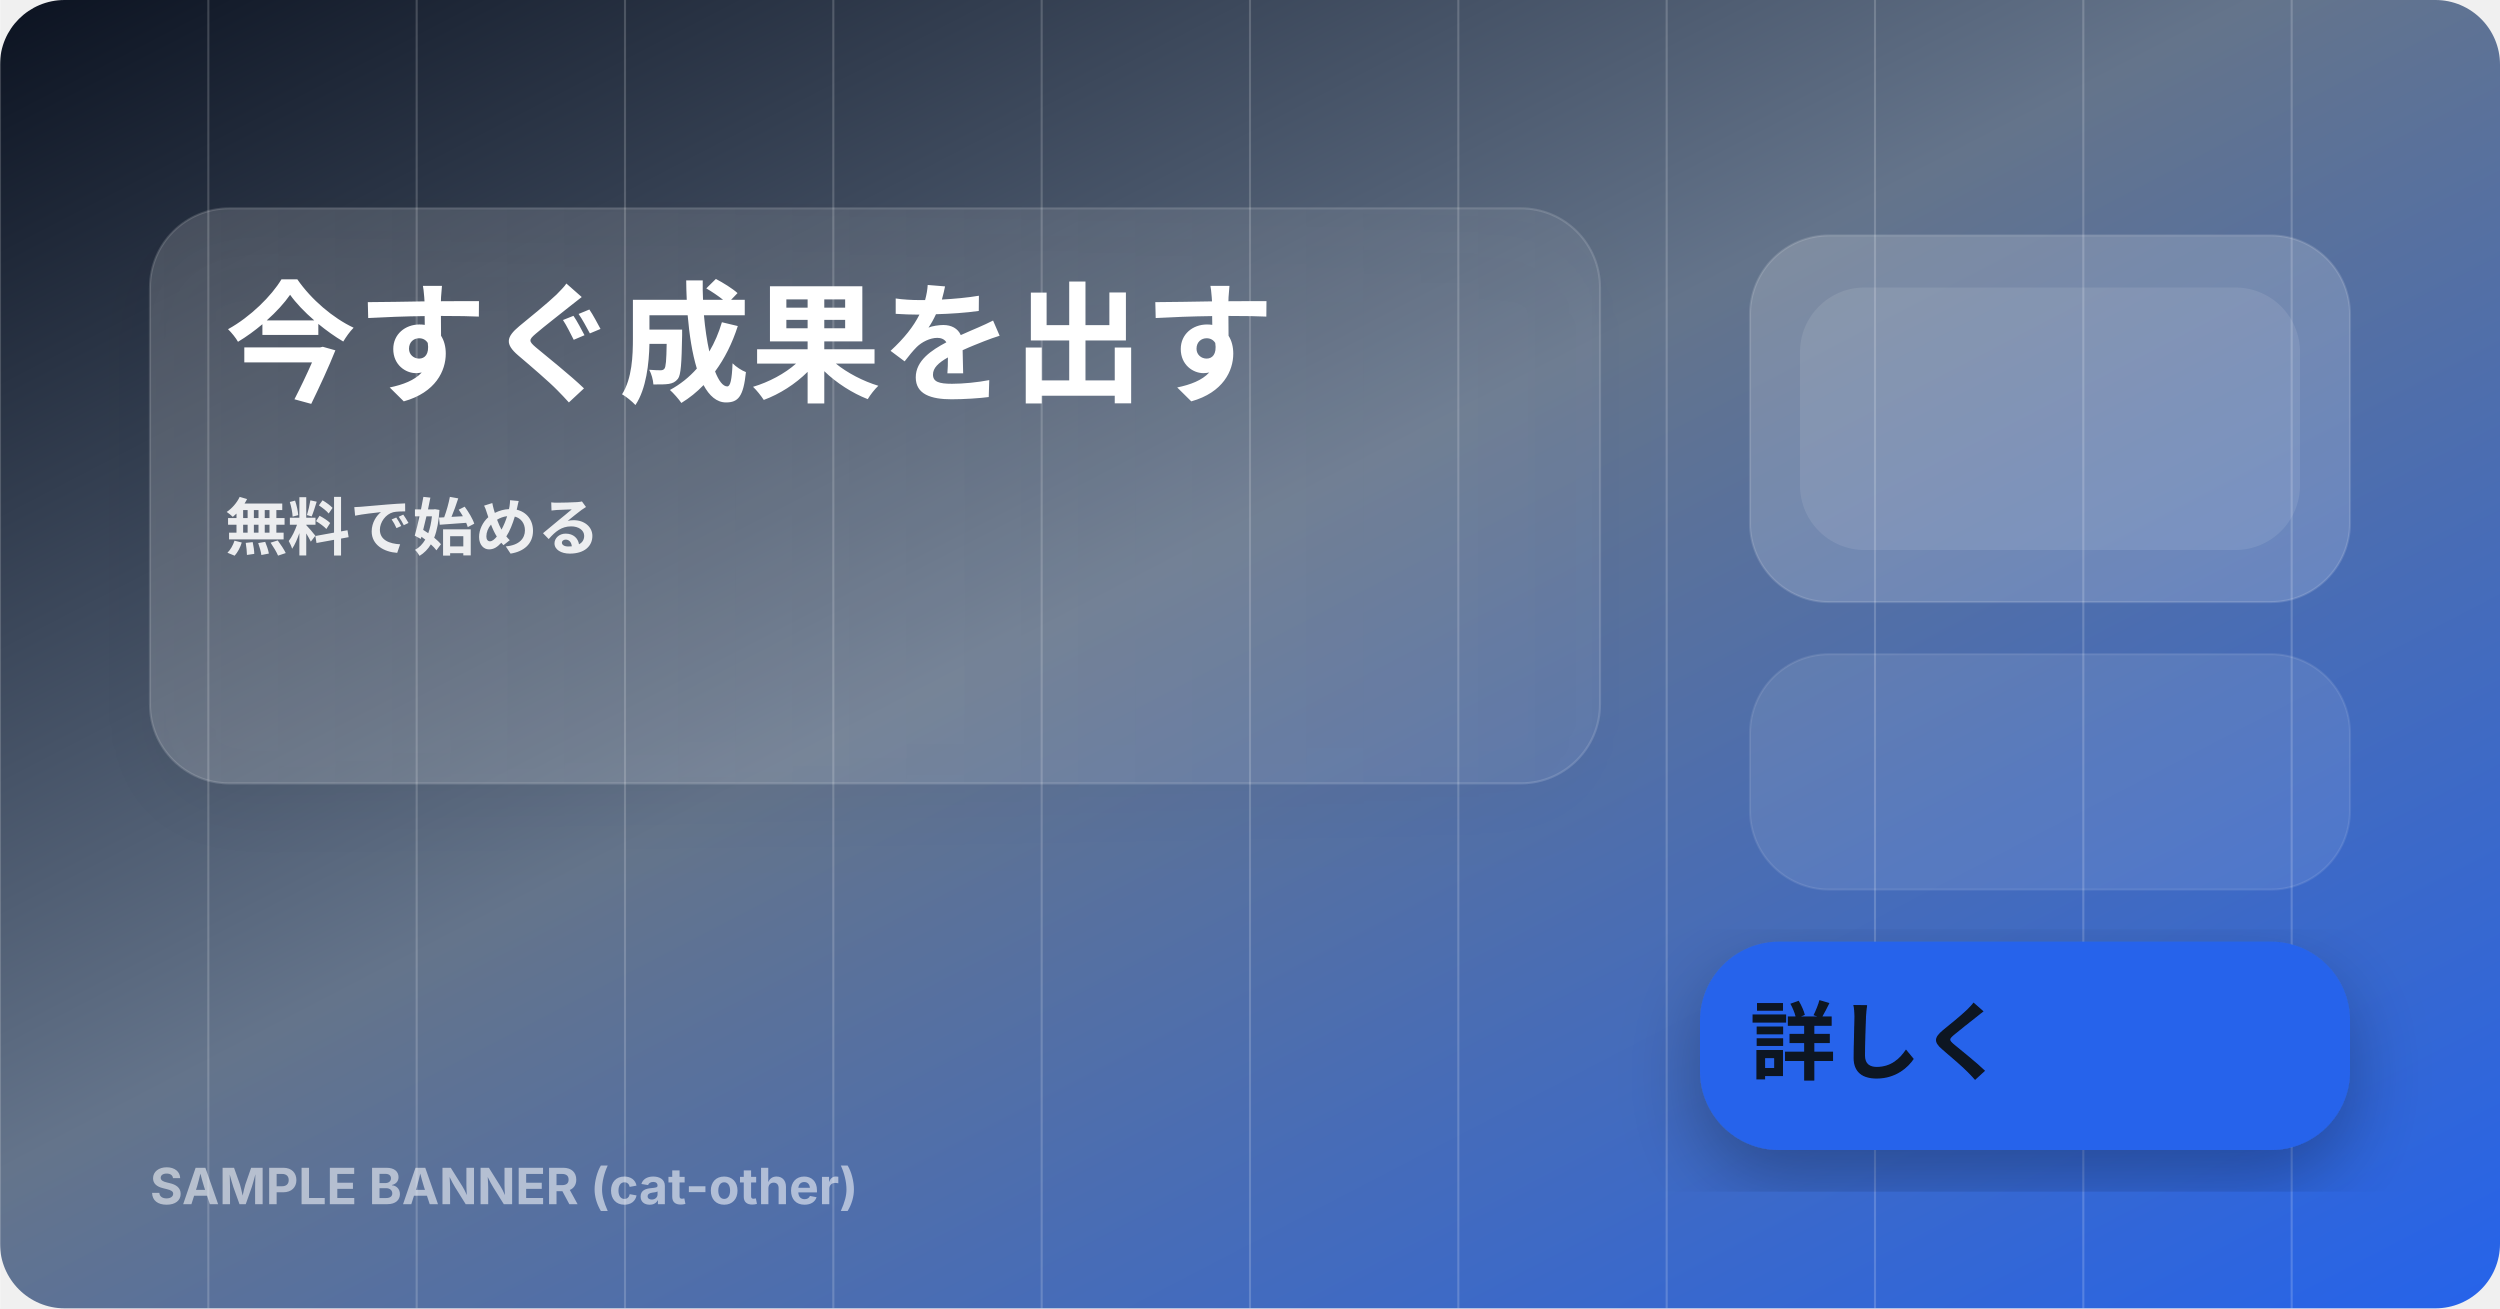
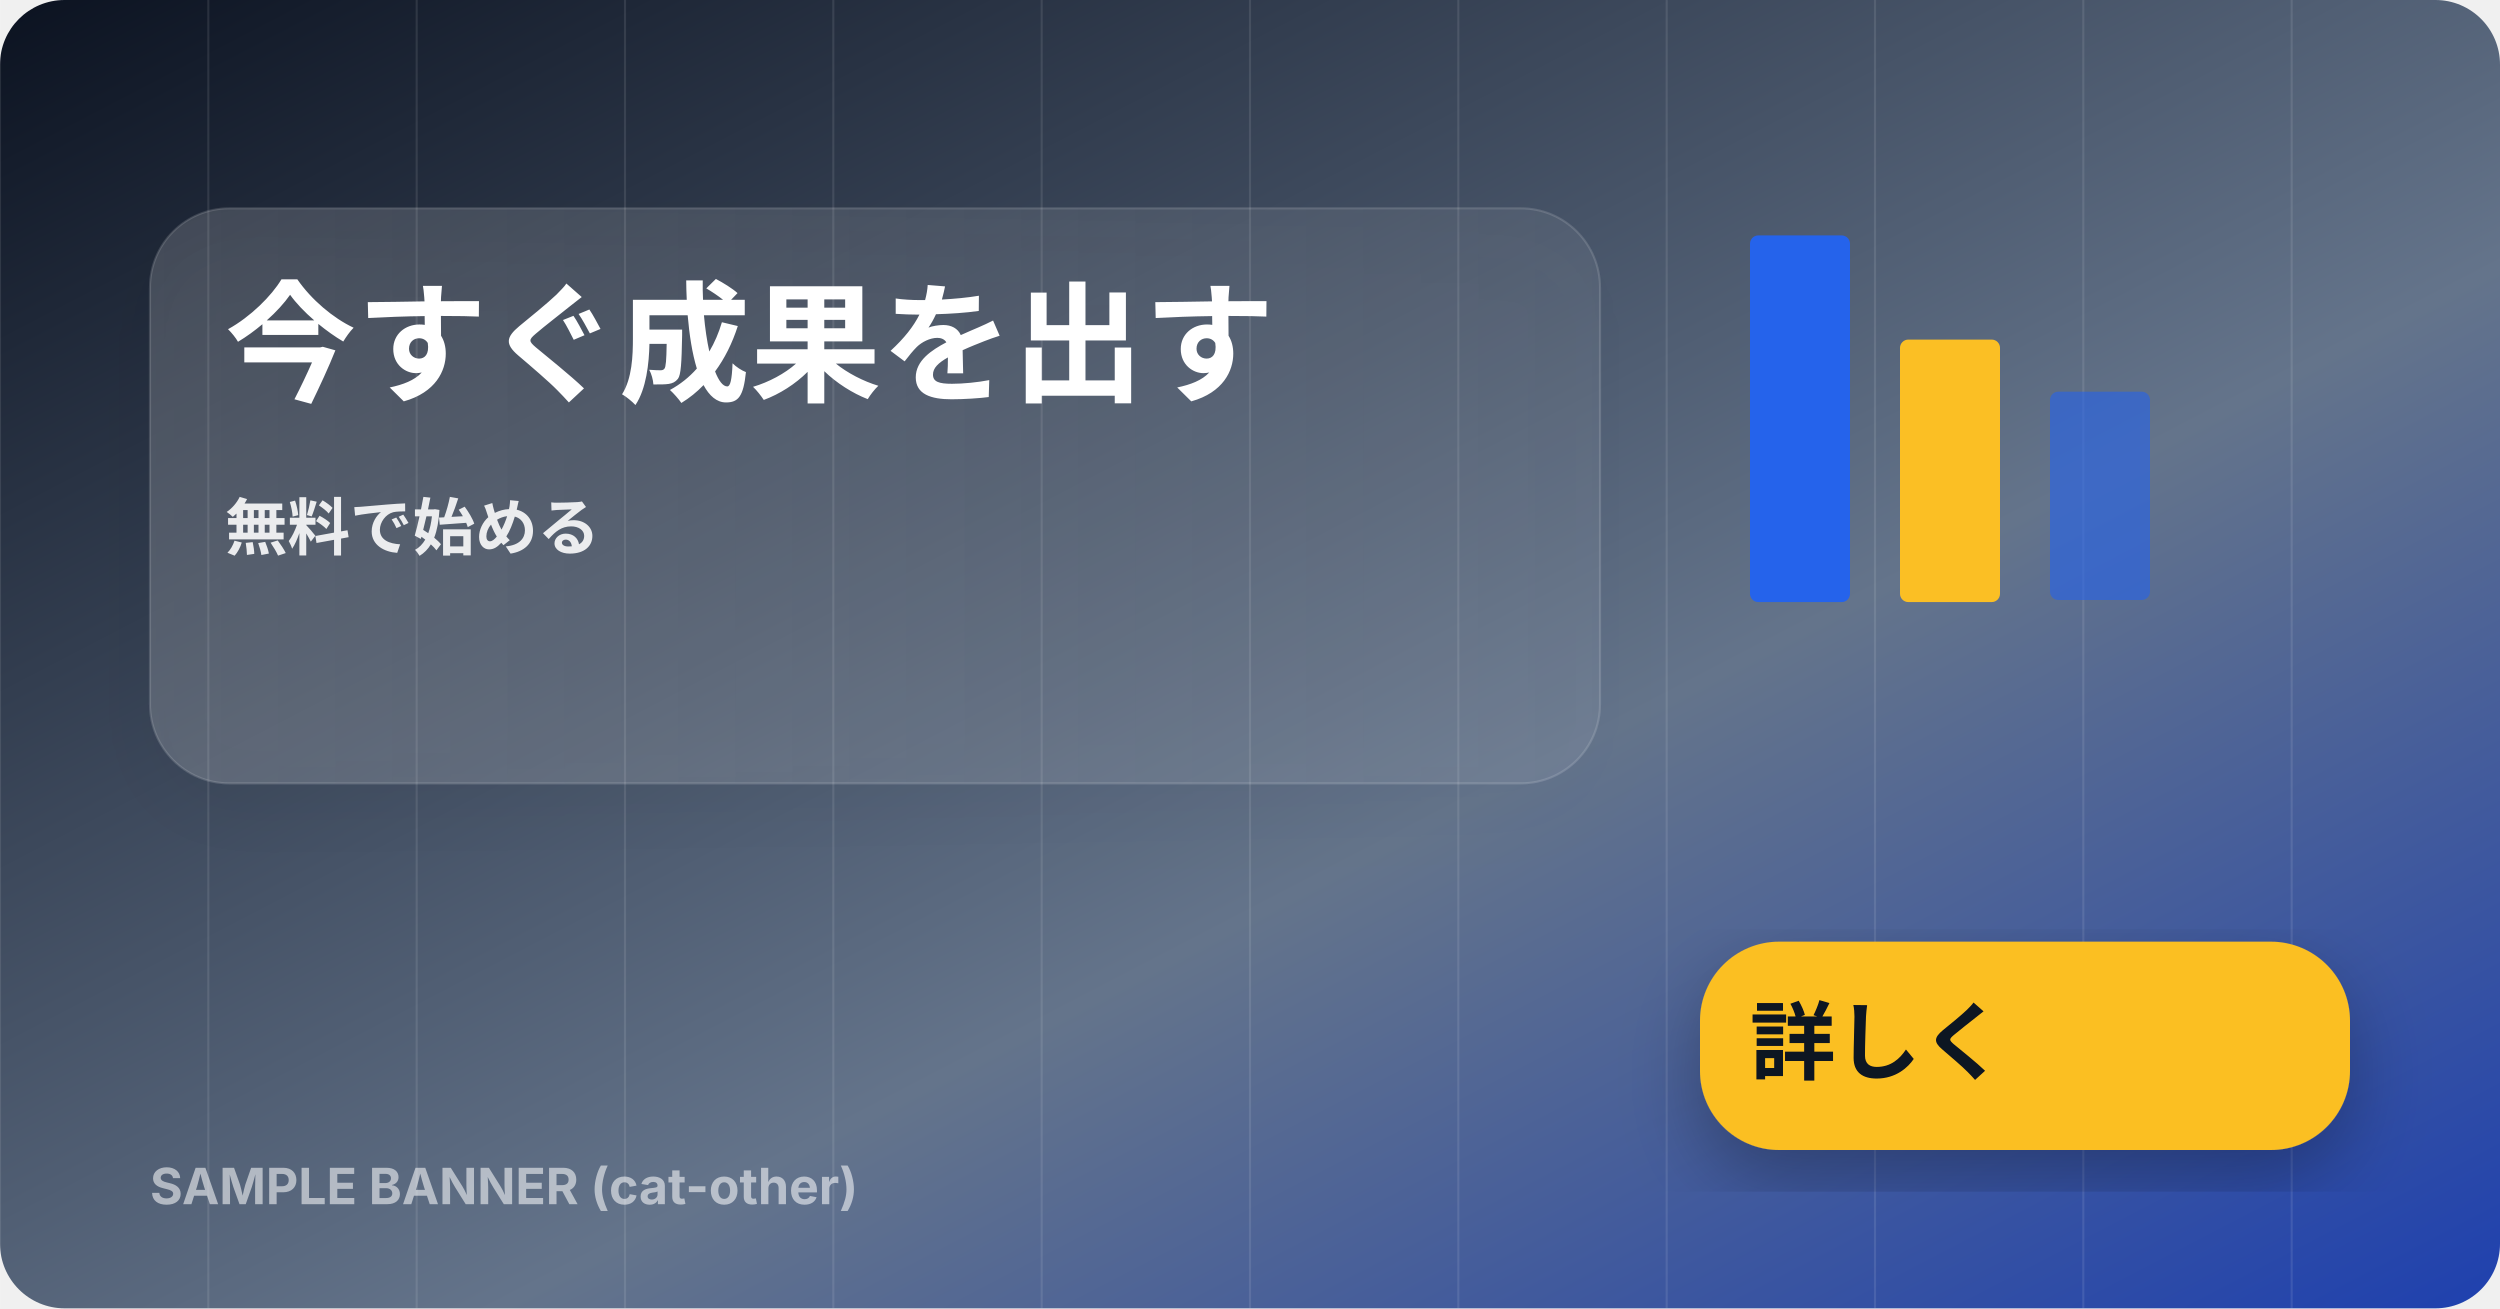
<svg xmlns="http://www.w3.org/2000/svg" width="1200" height="628" viewBox="0 0 1200 628">
  <defs>
    <linearGradient id="bg" x1="0" y1="0" x2="1" y2="1">
      <stop offset="0%" stop-color="#0B1220" />
-       <stop offset="45%" stop-color="#64748B" />
-       <stop offset="100%" stop-color="#2563EB" />
+       <stop offset="60%" stop-color="#64748B" />
+       <stop offset="100%" stop-color="#1E40AF" />
    </linearGradient>
    <linearGradient id="panel" x1="0" y1="0" x2="1" y2="0">
      <stop offset="0%" stop-color="#FFFFFF" stop-opacity="0.16" />
      <stop offset="100%" stop-color="#FFFFFF" stop-opacity="0.06" />
    </linearGradient>
    <filter id="shadow" x="-20%" y="-20%" width="140%" height="140%">
      <feDropShadow dx="0" dy="14" stdDeviation="18" flood-color="#000000" flood-opacity="0.28" />
    </filter>
  </defs>
  <rect width="1200" height="628" rx="31" fill="url(#bg)" />
-   <g opacity="0.18">
+   <g opacity="0.1">
    <line x1="0" y1="0" x2="0" y2="628" stroke="#FFFFFF" stroke-width="1" />
    <line x1="100" y1="0" x2="100" y2="628" stroke="#FFFFFF" stroke-width="1" />
    <line x1="200" y1="0" x2="200" y2="628" stroke="#FFFFFF" stroke-width="1" />
    <line x1="300" y1="0" x2="300" y2="628" stroke="#FFFFFF" stroke-width="1" />
    <line x1="400" y1="0" x2="400" y2="628" stroke="#FFFFFF" stroke-width="1" />
    <line x1="500" y1="0" x2="500" y2="628" stroke="#FFFFFF" stroke-width="1" />
    <line x1="600" y1="0" x2="600" y2="628" stroke="#FFFFFF" stroke-width="1" />
    <line x1="700" y1="0" x2="700" y2="628" stroke="#FFFFFF" stroke-width="1" />
    <line x1="800" y1="0" x2="800" y2="628" stroke="#FFFFFF" stroke-width="1" />
    <line x1="900" y1="0" x2="900" y2="628" stroke="#FFFFFF" stroke-width="1" />
    <line x1="1000" y1="0" x2="1000" y2="628" stroke="#FFFFFF" stroke-width="1" />
    <line x1="1100" y1="0" x2="1100" y2="628" stroke="#FFFFFF" stroke-width="1" />
  </g>
  <rect x="72" y="100" width="696" height="276" rx="38" fill="url(#panel)" stroke="#FFFFFF" stroke-opacity="0.14" filter="url(#shadow)" />
  <text x="108" y="188" fill="#FFFFFF" font-family="ui-sans-serif, system-ui, -apple-system, 'Hiragino Sans', 'Noto Sans JP', 'Yu Gothic', sans-serif" font-size="63" font-weight="800">
    今すぐ成果を出す
  </text>
  <text x="108" y="264" fill="#FFFFFF" opacity="0.88" font-family="ui-sans-serif, system-ui, -apple-system, 'Hiragino Sans', 'Noto Sans JP', 'Yu Gothic', sans-serif" font-size="30" font-weight="700">
    無料で始める
  </text>
-   <g transform="translate(840 113)" opacity="0.95">
-     <rect x="0" y="0" width="288" height="176" rx="38" fill="#FFFFFF" fill-opacity="0.18" stroke="#FFFFFF" stroke-opacity="0.14" />
-     <rect x="24" y="25" width="240" height="126" rx="31" fill="#FFFFFF" fill-opacity="0.10" />
-     <rect x="0" y="201" width="288" height="113" rx="38" fill="#FFFFFF" fill-opacity="0.10" stroke="#FFFFFF" stroke-opacity="0.10" />
+   <g transform="translate(840 113)">
+     <rect x="0" y="0" width="48" height="176" rx="4" fill="#2563EB" />
+     <rect x="72" y="50" width="48" height="126" rx="4" fill="#FBBF24" />
+     <rect x="144" y="75" width="48" height="100" rx="4" fill="#2563EB" opacity="0.6" />
  </g>
  <g filter="url(#shadow)">
-     <rect x="816" y="452" width="312" height="100" rx="38" fill="#2563EB" />
+     <rect x="816" y="452" width="312" height="100" rx="38" fill="#FBBF24" />
    <text x="840" y="515" fill="#0B1220" font-family="ui-sans-serif, system-ui, -apple-system, 'Hiragino Sans', 'Noto Sans JP', 'Yu Gothic', sans-serif" font-size="41" font-weight="900">
      詳しく
    </text>
  </g>
  <text x="72" y="578" fill="#FFFFFF" opacity="0.55" font-family="ui-sans-serif, system-ui, -apple-system, 'Hiragino Sans', 'Noto Sans JP', 'Yu Gothic', sans-serif" font-size="24" font-weight="700">
    SAMPLE BANNER (cat-other)
  </text>
</svg>
